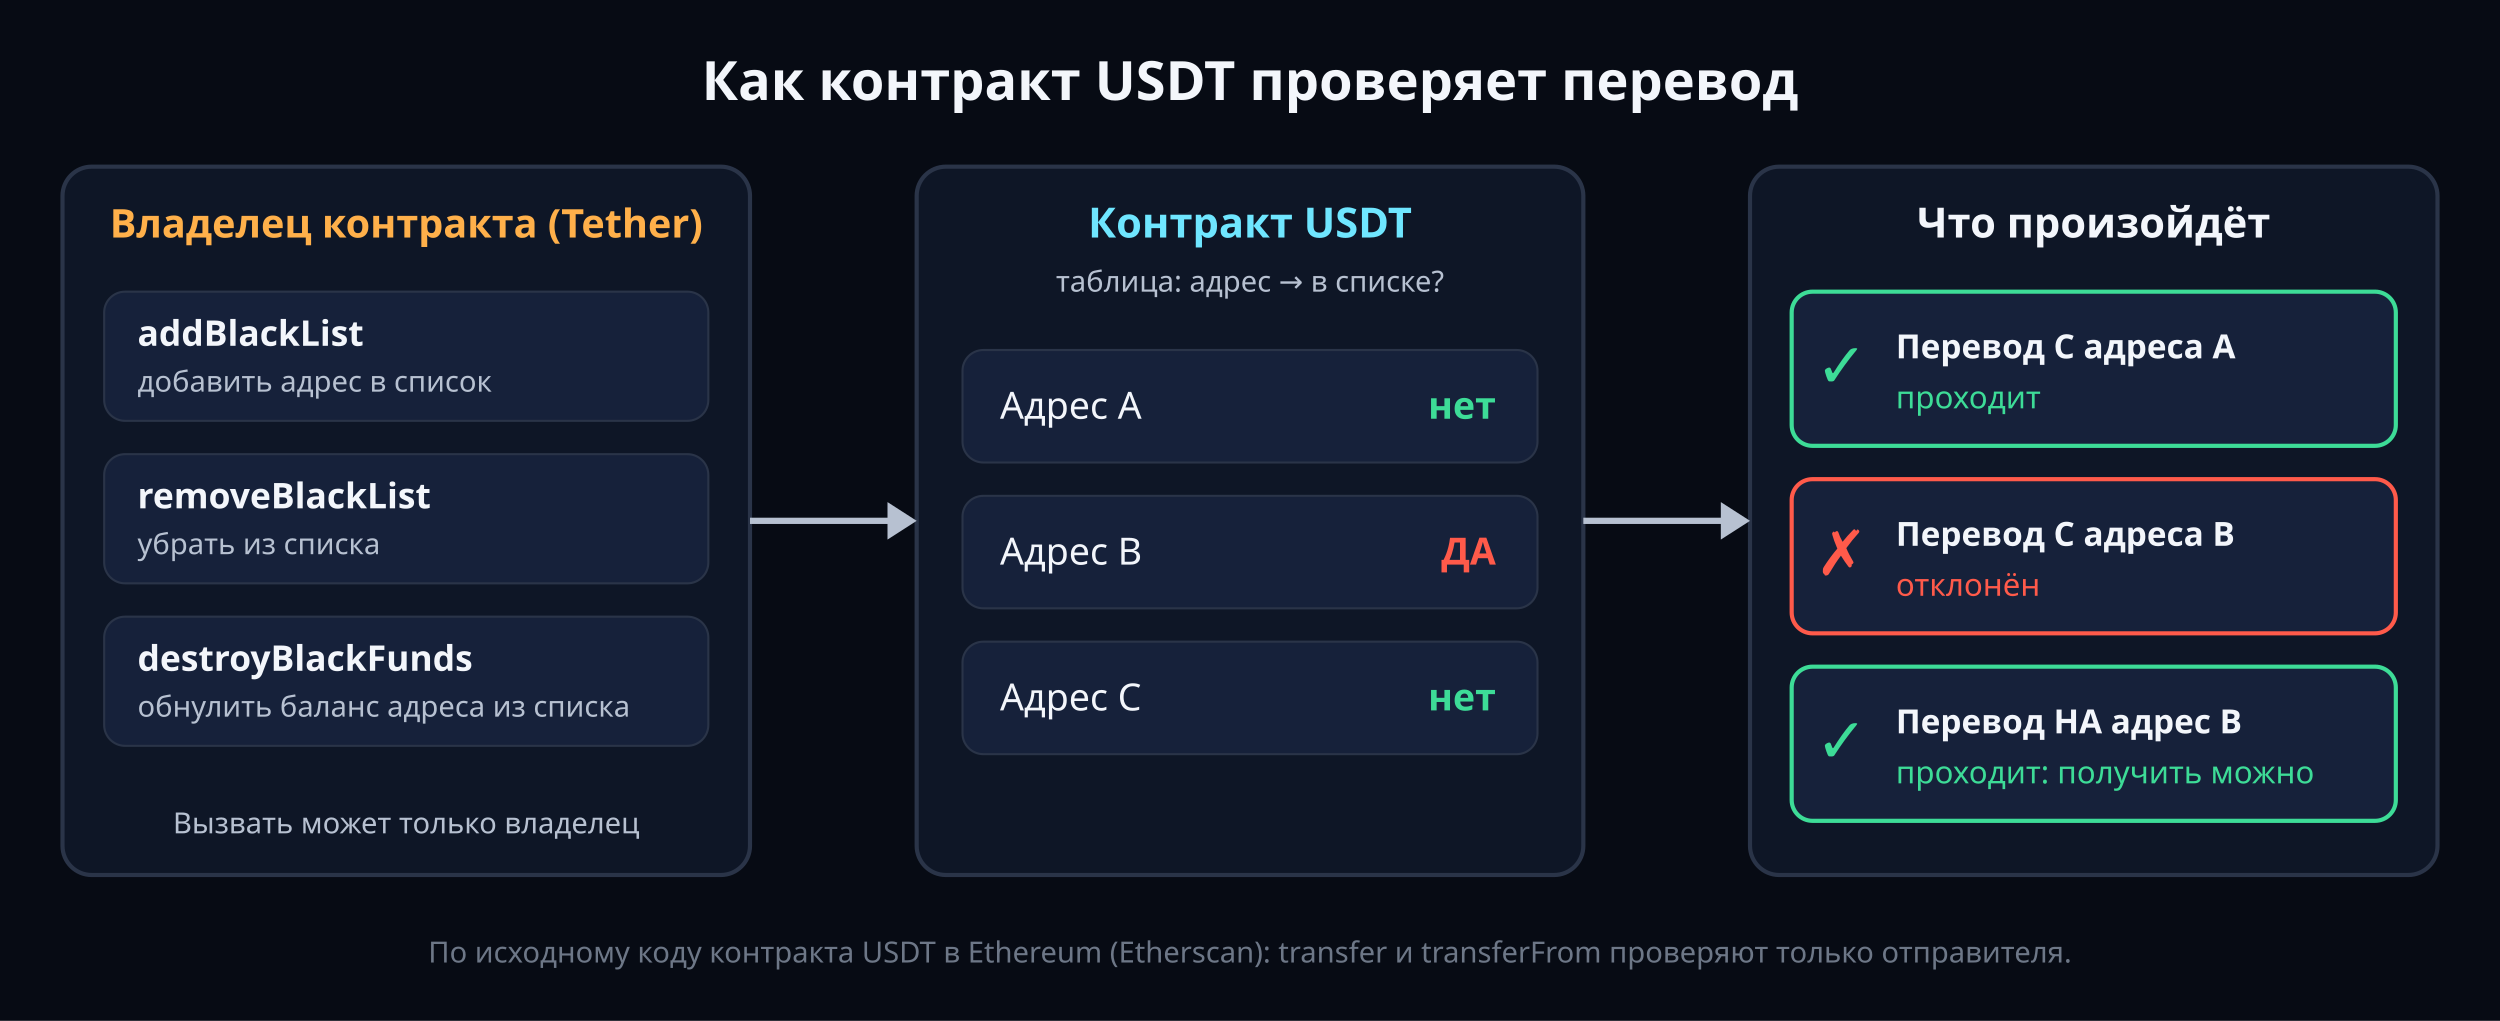
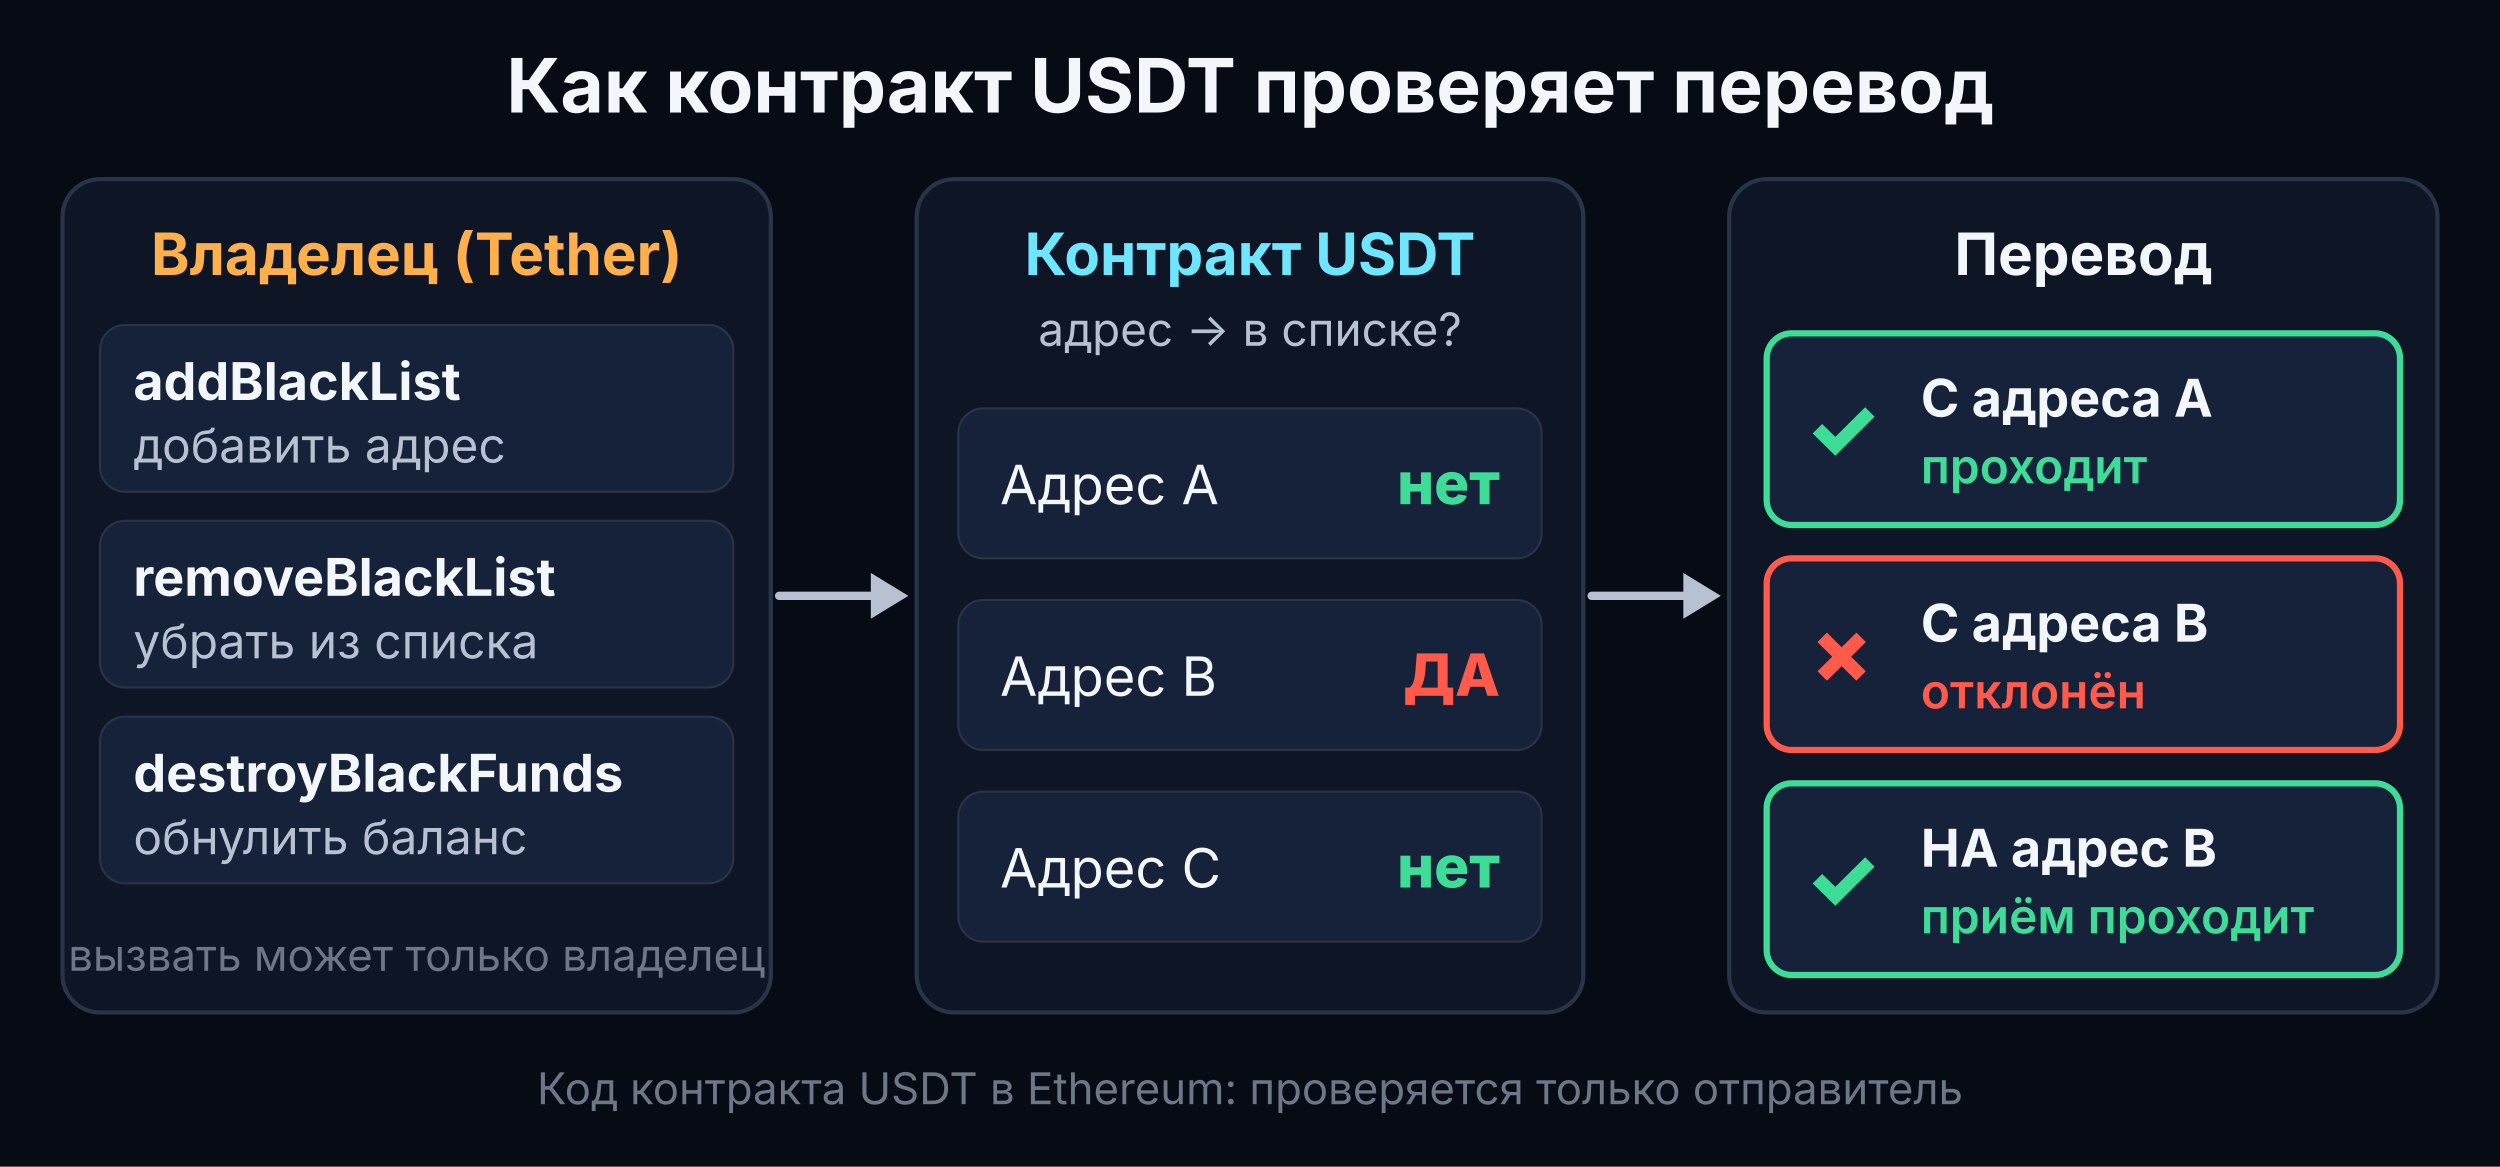
- <svg xmlns="http://www.w3.org/2000/svg" viewBox="0 0 1200 490" font-family="system-ui,sans-serif">
-   <rect width="1200" height="490" fill="#070B14" />
-   <text x="600" y="48" font-size="26" fill="#F3F6FB" text-anchor="middle" font-weight="700">Как контракт USDT проверяет перевод</text>
-   <rect x="30" y="80" width="330" height="340" rx="14" fill="#0E1626" stroke="#2A3448" stroke-width="2" />
-   <text x="195" y="114" font-size="19" fill="#FFB04A" text-anchor="middle" font-weight="700">Владелец контракта (Tether)</text>
-   <rect x="50" y="140" width="290" height="62" rx="10" fill="#16213A" stroke="#2A3448" />
-   <text x="66" y="166" font-size="17" fill="#F3F6FB" text-anchor="start" font-weight="700">addBlackList</text>
-   <text x="66" y="188" font-size="14" fill="#B7C1D1" text-anchor="start" font-weight="400">добавить адрес в список</text>
-   <rect x="50" y="218" width="290" height="62" rx="10" fill="#16213A" stroke="#2A3448" />
-   <text x="66" y="244" font-size="17" fill="#F3F6FB" text-anchor="start" font-weight="700">removeBlackList</text>
-   <text x="66" y="266" font-size="14" fill="#B7C1D1" text-anchor="start" font-weight="400">убрать из списка</text>
-   <rect x="50" y="296" width="290" height="62" rx="10" fill="#16213A" stroke="#2A3448" />
-   <text x="66" y="322" font-size="17" fill="#F3F6FB" text-anchor="start" font-weight="700">destroyBlackFunds</text>
-   <text x="66" y="344" font-size="14" fill="#B7C1D1" text-anchor="start" font-weight="400">обнулить баланс адреса из списка</text>
-   <text x="195" y="400" font-size="14" fill="#B7C1D1" text-anchor="middle" font-weight="400">Вызвать может только владелец</text>
-   <rect x="440" y="80" width="320" height="340" rx="14" fill="#0E1626" stroke="#2A3448" stroke-width="2" />
-   <text x="600" y="114" font-size="20" fill="#6FE6FF" text-anchor="middle" font-weight="700">Контракт USDT</text>
-   <text x="600" y="140" font-size="14" fill="#B7C1D1" text-anchor="middle" font-weight="400">таблица: адрес → в списке?</text>
-   <rect x="462" y="168" width="276" height="54" rx="10" fill="#16213A" stroke="#2A3448" />
-   <text x="480" y="201" font-size="18" fill="#F3F6FB" text-anchor="start" font-weight="400">Адрес A</text>
-   <text x="718" y="201" font-size="18" fill="#3DDC97" text-anchor="end" font-weight="700">нет</text>
-   <rect x="462" y="238" width="276" height="54" rx="10" fill="#16213A" stroke="#2A3448" />
-   <text x="480" y="271" font-size="18" fill="#F3F6FB" text-anchor="start" font-weight="400">Адрес B</text>
-   <text x="718" y="271" font-size="18" fill="#FF5A4A" text-anchor="end" font-weight="700">ДА</text>
-   <rect x="462" y="308" width="276" height="54" rx="10" fill="#16213A" stroke="#2A3448" />
-   <text x="480" y="341" font-size="18" fill="#F3F6FB" text-anchor="start" font-weight="400">Адрес C</text>
-   <text x="718" y="341" font-size="18" fill="#3DDC97" text-anchor="end" font-weight="700">нет</text>
-   <rect x="840" y="80" width="330" height="340" rx="14" fill="#0E1626" stroke="#2A3448" stroke-width="2" />
-   <text x="1005" y="114" font-size="20" fill="#F3F6FB" text-anchor="middle" font-weight="700">Что произойдёт</text>
-   <rect x="860" y="140" width="290" height="74" rx="10" fill="#16213A" stroke="#3DDC97" stroke-width="2" />
-   <text x="884" y="186" font-size="30" fill="#3DDC97" text-anchor="middle" font-weight="700">✓</text>
-   <text x="910" y="172" font-size="16" fill="#F3F6FB" text-anchor="start" font-weight="700">Перевод С адреса A</text>
-   <text x="910" y="196" font-size="15" fill="#3DDC97" text-anchor="start" font-weight="400">проходит</text>
-   <rect x="860" y="230" width="290" height="74" rx="10" fill="#16213A" stroke="#FF5A4A" stroke-width="2" />
-   <text x="884" y="276" font-size="30" fill="#FF5A4A" text-anchor="middle" font-weight="700">✗</text>
-   <text x="910" y="262" font-size="16" fill="#F3F6FB" text-anchor="start" font-weight="700">Перевод С адреса B</text>
-   <text x="910" y="286" font-size="15" fill="#FF5A4A" text-anchor="start" font-weight="400">отклонён</text>
-   <rect x="860" y="320" width="290" height="74" rx="10" fill="#16213A" stroke="#3DDC97" stroke-width="2" />
-   <text x="884" y="366" font-size="30" fill="#3DDC97" text-anchor="middle" font-weight="700">✓</text>
-   <text x="910" y="352" font-size="16" fill="#F3F6FB" text-anchor="start" font-weight="700">Перевод НА адрес B</text>
-   <text x="910" y="376" font-size="15" fill="#3DDC97" text-anchor="start" font-weight="400">проходит: получить можно</text>
-   <path d="M360 250 H430" stroke="#B7C1D1" stroke-width="3" />
-   <path d="M440 250 l-14 -9 v18z" fill="#B7C1D1" />
-   <path d="M760 250 H830" stroke="#B7C1D1" stroke-width="3" />
-   <path d="M840 250 l-14 -9 v18z" fill="#B7C1D1" />
-   <text x="600" y="462" font-size="14" fill="#6D7787" text-anchor="middle" font-weight="400">По исходному коду контракта USDT в Ethereum (Etherscan): transfer и transferFrom проверяют только отправителя.</text>
+ <svg xmlns="http://www.w3.org/2000/svg" viewBox="0 0 1200 560" font-family="system-ui,-apple-system,Segoe UI,sans-serif">
+   <rect width="1200" height="560" fill="#070B14" />
+   <text x="600" y="54" font-size="36" fill="#F3F6FB" text-anchor="middle" font-weight="700">Как контракт USDT проверяет перевод</text>
+   <rect x="30" y="86" width="340" height="400" rx="18" fill="#0E1626" stroke="#2A3448" stroke-width="2" />
+   <text x="200" y="132" font-size="28" fill="#FFB04A" text-anchor="middle" font-weight="700">Владелец (Tether)</text>
+   <rect x="48" y="156" width="304" height="80" rx="12" fill="#16213A" stroke="#2A3448" />
+   <text x="64" y="192" font-size="25" fill="#F3F6FB" text-anchor="start" font-weight="700">addBlackList</text>
+   <text x="64" y="222" font-size="23" fill="#B7C1D1" text-anchor="start" font-weight="400">добавить адрес</text>
+   <rect x="48" y="250" width="304" height="80" rx="12" fill="#16213A" stroke="#2A3448" />
+   <text x="64" y="286" font-size="25" fill="#F3F6FB" text-anchor="start" font-weight="700">removeBlackList</text>
+   <text x="64" y="316" font-size="23" fill="#B7C1D1" text-anchor="start" font-weight="400">убрать из списка</text>
+   <rect x="48" y="344" width="304" height="80" rx="12" fill="#16213A" stroke="#2A3448" />
+   <text x="64" y="380" font-size="25" fill="#F3F6FB" text-anchor="start" font-weight="700">destroyBlackFunds</text>
+   <text x="64" y="410" font-size="23" fill="#B7C1D1" text-anchor="start" font-weight="400">обнулить баланс</text>
+   <text x="200" y="466" font-size="21" fill="#6D7787" text-anchor="middle" font-weight="400">вызвать может только владелец</text>
+   <rect x="440" y="86" width="320" height="400" rx="18" fill="#0E1626" stroke="#2A3448" stroke-width="2" />
+   <text x="600" y="132" font-size="28" fill="#6FE6FF" text-anchor="middle" font-weight="700">Контракт USDT</text>
+   <text x="600" y="166" font-size="22" fill="#B7C1D1" text-anchor="middle" font-weight="400">адрес → в списке?</text>
+   <rect x="460" y="196" width="280" height="72" rx="12" fill="#16213A" stroke="#2A3448" />
+   <text x="480" y="242" font-size="26" fill="#F3F6FB" text-anchor="start" font-weight="400">Адрес A</text>
+   <text x="720" y="242" font-size="28" fill="#3DDC97" text-anchor="end" font-weight="800">нет</text>
+   <rect x="460" y="288" width="280" height="72" rx="12" fill="#16213A" stroke="#2A3448" />
+   <text x="480" y="334" font-size="26" fill="#F3F6FB" text-anchor="start" font-weight="400">Адрес B</text>
+   <text x="720" y="334" font-size="28" fill="#FF5A4A" text-anchor="end" font-weight="800">ДА</text>
+   <rect x="460" y="380" width="280" height="72" rx="12" fill="#16213A" stroke="#2A3448" />
+   <text x="480" y="426" font-size="26" fill="#F3F6FB" text-anchor="start" font-weight="400">Адрес C</text>
+   <text x="720" y="426" font-size="28" fill="#3DDC97" text-anchor="end" font-weight="800">нет</text>
+   <rect x="830" y="86" width="340" height="400" rx="18" fill="#0E1626" stroke="#2A3448" stroke-width="2" />
+   <text x="1000" y="132" font-size="28" fill="#F3F6FB" text-anchor="middle" font-weight="700">Перевод</text>
+   <rect x="848" y="160" width="304" height="92" rx="12" fill="#16213A" stroke="#3DDC97" stroke-width="3" />
+   <text x="884" y="220" font-size="40" fill="#3DDC97" text-anchor="middle" font-weight="800">✓</text>
+   <text x="922" y="200" font-size="25" fill="#F3F6FB" text-anchor="start" font-weight="700">С адреса A</text>
+   <text x="922" y="232" font-size="23" fill="#3DDC97" text-anchor="start" font-weight="600">проходит</text>
+   <rect x="848" y="268" width="304" height="92" rx="12" fill="#16213A" stroke="#FF5A4A" stroke-width="3" />
+   <text x="884" y="328" font-size="40" fill="#FF5A4A" text-anchor="middle" font-weight="800">✗</text>
+   <text x="922" y="308" font-size="25" fill="#F3F6FB" text-anchor="start" font-weight="700">С адреса B</text>
+   <text x="922" y="340" font-size="23" fill="#FF5A4A" text-anchor="start" font-weight="600">отклонён</text>
+   <rect x="848" y="376" width="304" height="92" rx="12" fill="#16213A" stroke="#3DDC97" stroke-width="3" />
+   <text x="884" y="436" font-size="40" fill="#3DDC97" text-anchor="middle" font-weight="800">✓</text>
+   <text x="922" y="416" font-size="25" fill="#F3F6FB" text-anchor="start" font-weight="700">НА адрес B</text>
+   <text x="922" y="448" font-size="23" fill="#3DDC97" text-anchor="start" font-weight="600">приём проходит</text>
+   <path d="M374 286 H424" stroke="#B7C1D1" stroke-width="4" stroke-linecap="round" />
+   <path d="M436 286 l-18 -11 v22z" fill="#B7C1D1" />
+   <path d="M764 286 H814" stroke="#B7C1D1" stroke-width="4" stroke-linecap="round" />
+   <path d="M826 286 l-18 -11 v22z" fill="#B7C1D1" />
+   <text x="600" y="530" font-size="21" fill="#6D7787" text-anchor="middle" font-weight="400">Код контракта USDT в Ethereum: проверяется только отправитель</text>
</svg>
